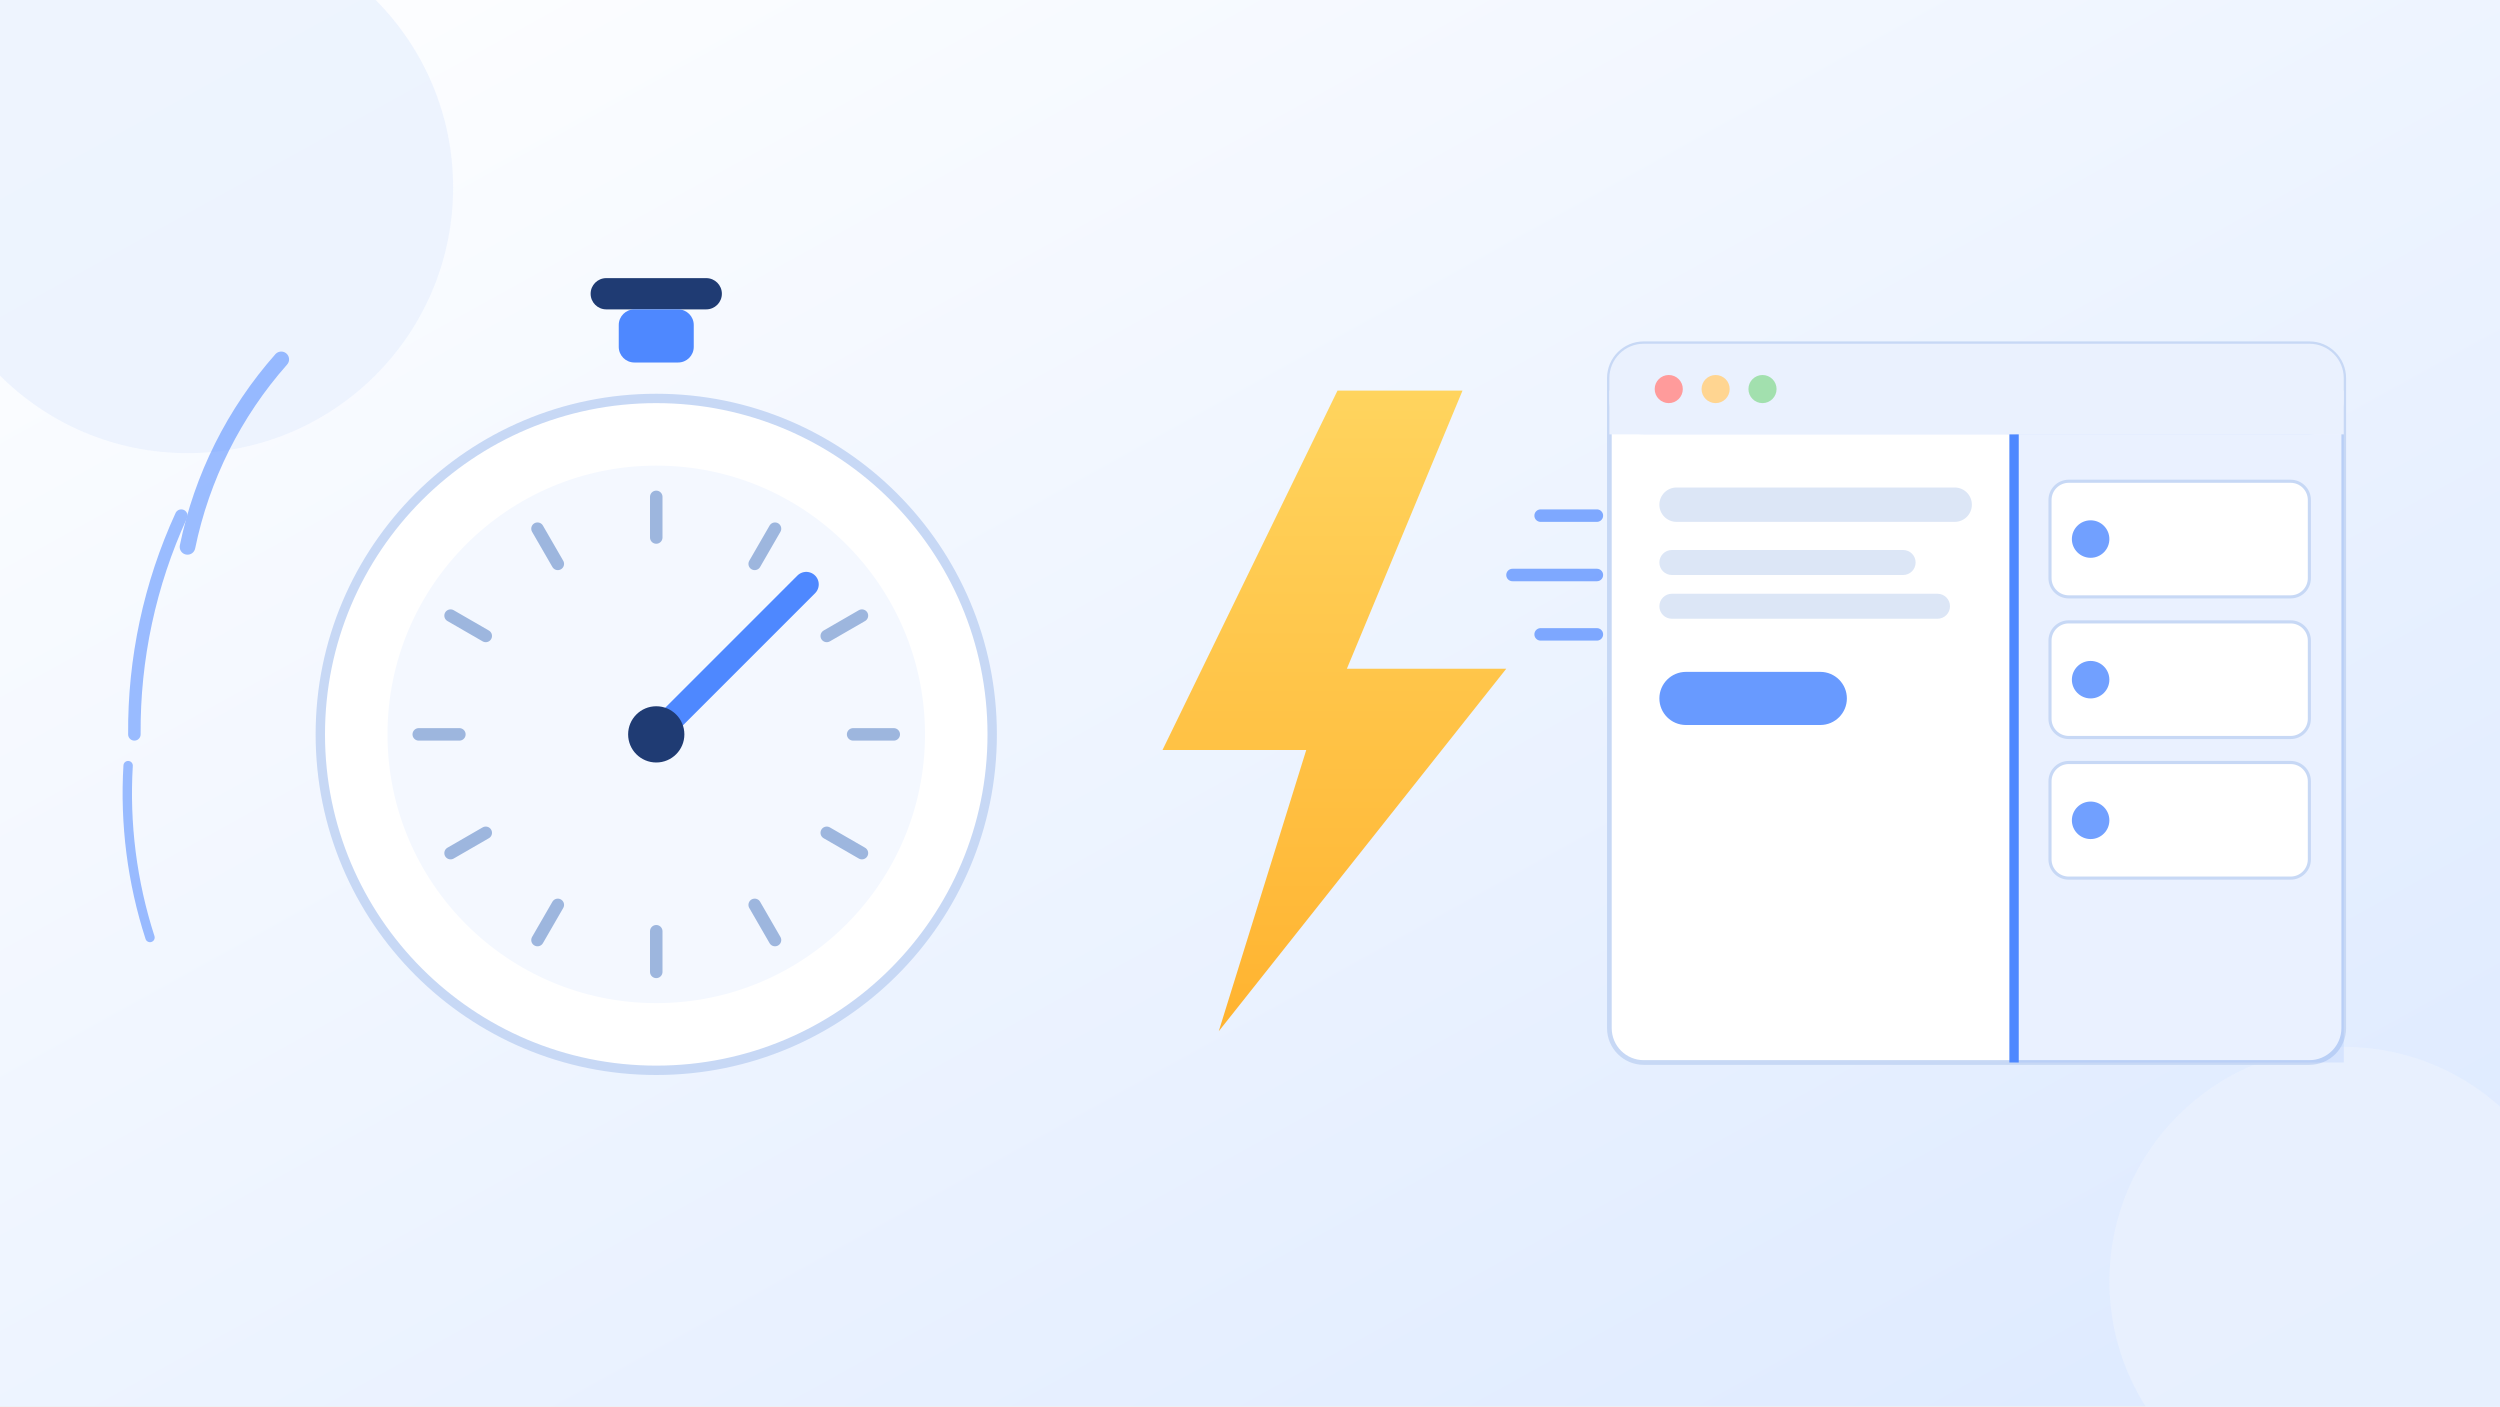
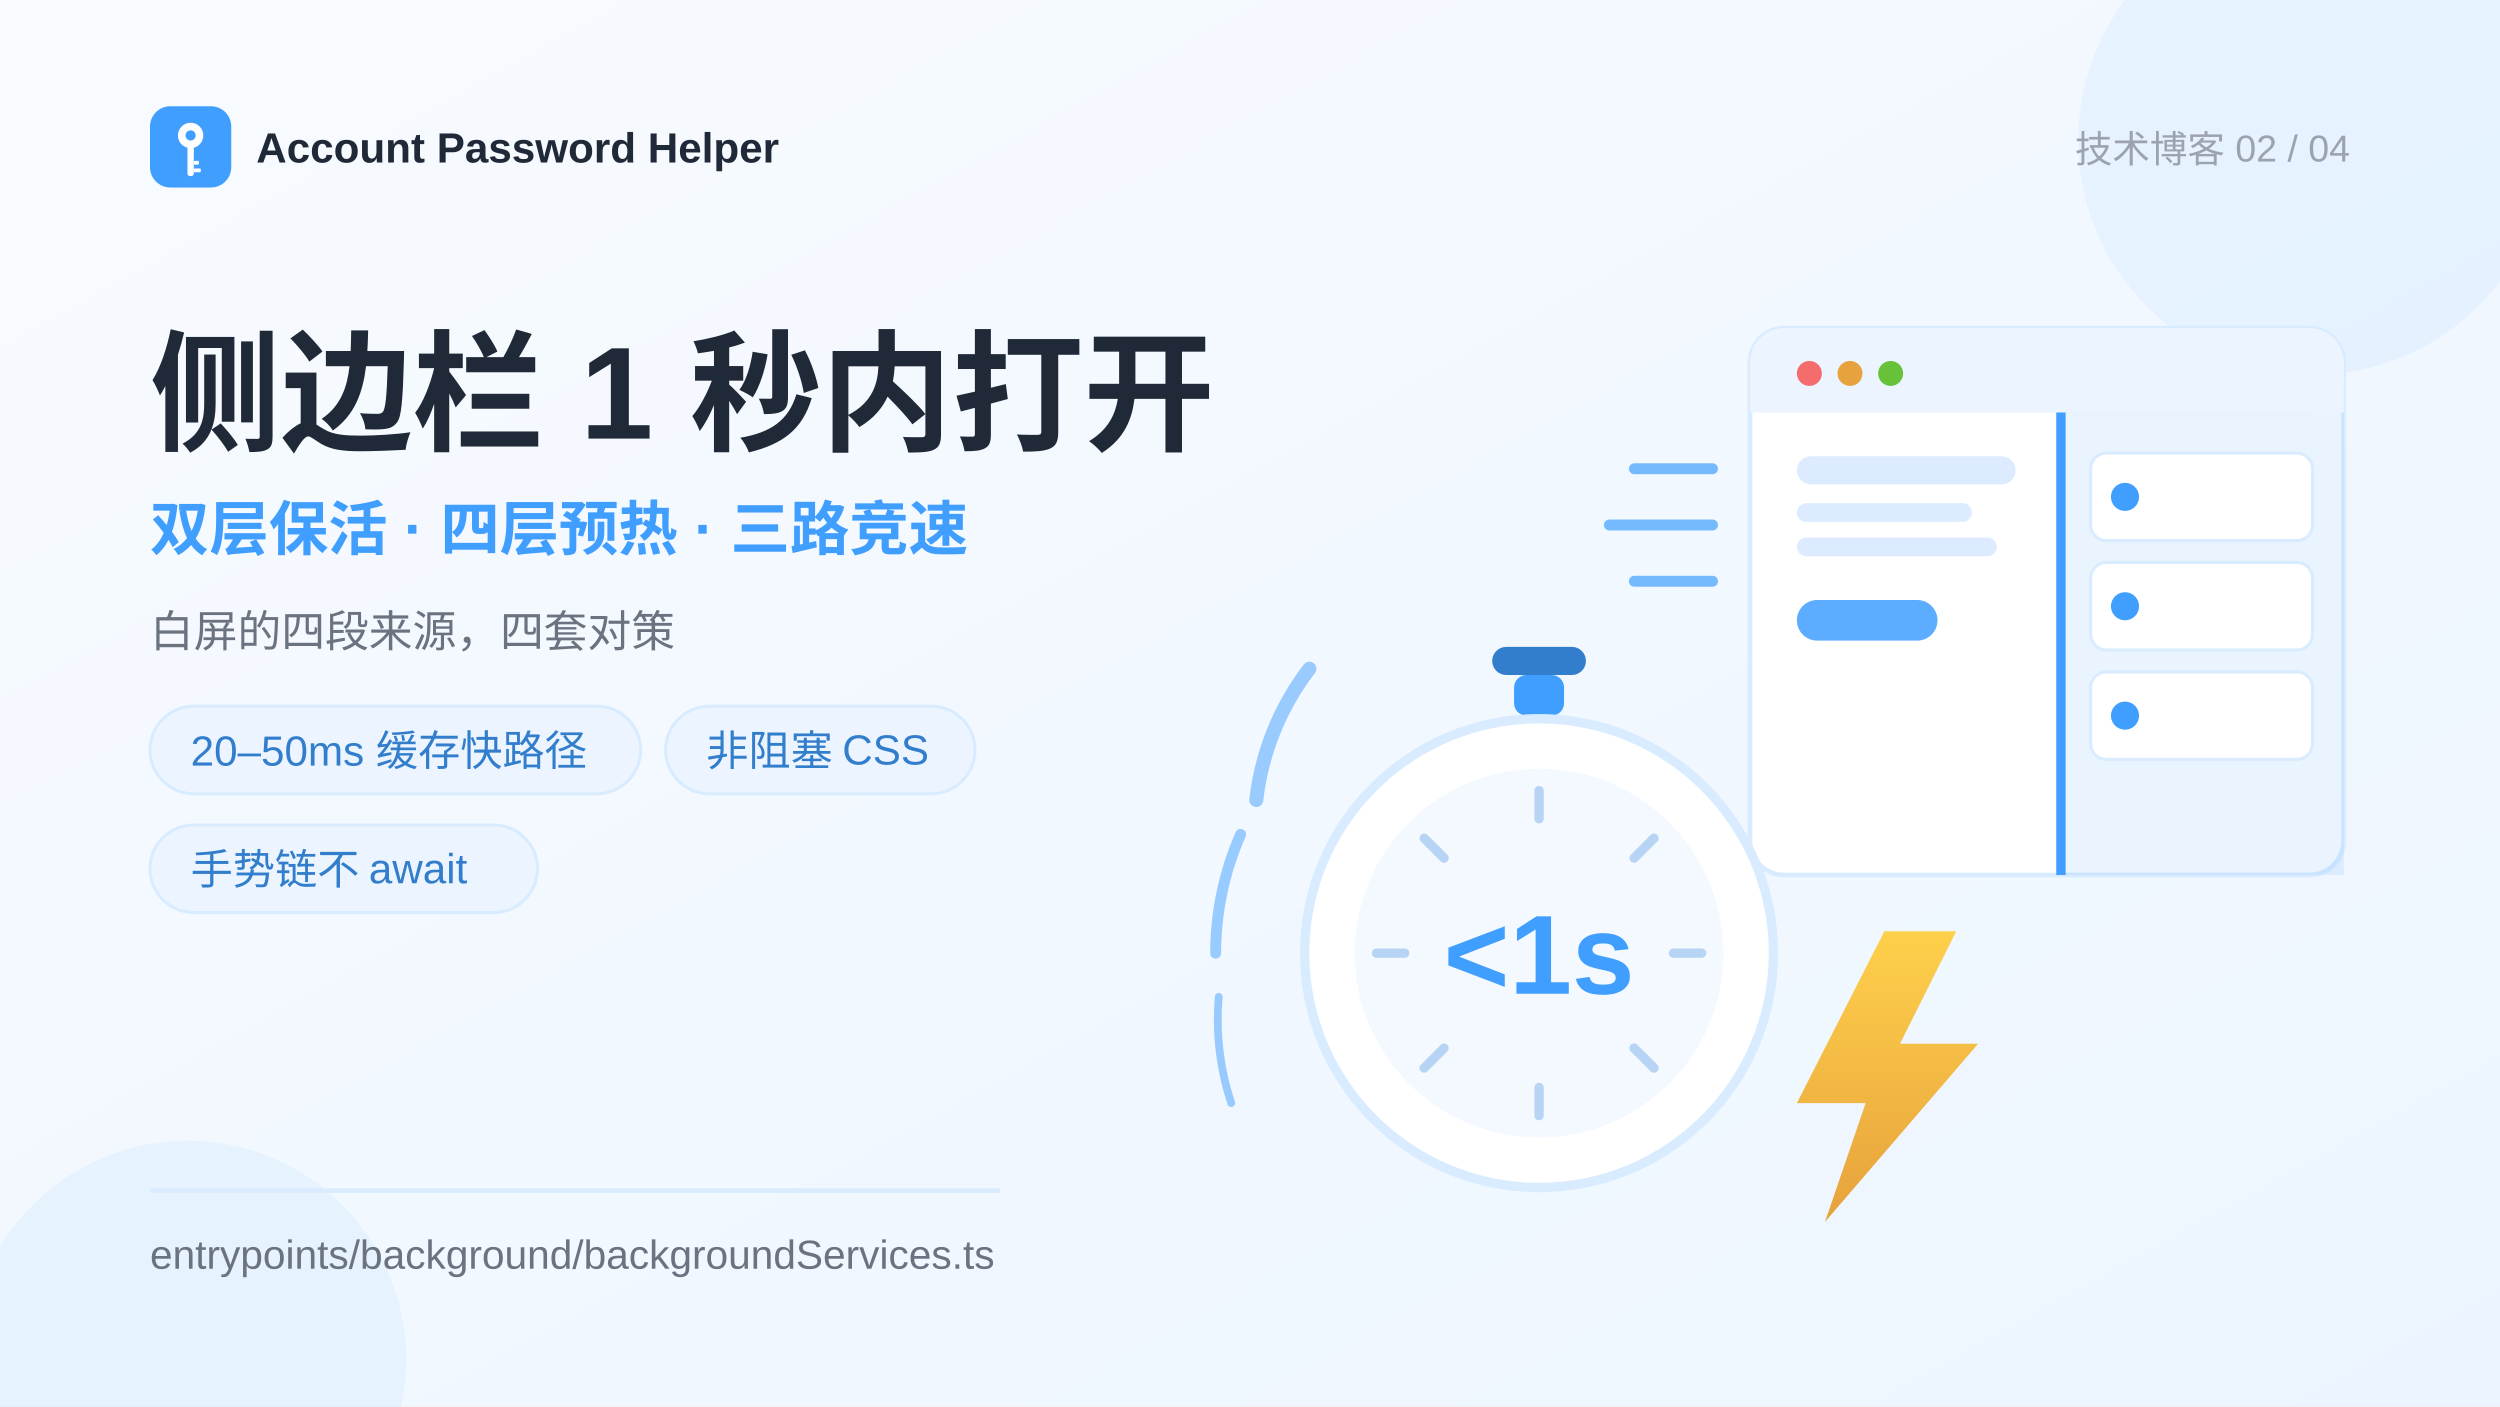
- <svg xmlns="http://www.w3.org/2000/svg" width="1600" height="900" viewBox="0 0 1600 900">
+ <svg xmlns="http://www.w3.org/2000/svg" width="1600" height="900" viewBox="0 0 1600 900" font-family="'PingFang SC','Hiragino Sans GB','Microsoft YaHei','Helvetica Neue',Arial,sans-serif">
  <defs>
    <linearGradient id="bg" x1="0" y1="0" x2="1" y2="1">
-       <stop offset="0" stop-color="#FFFFFF" />
-       <stop offset="1" stop-color="#DCE9FF" />
+       <stop offset="0" stop-color="#F8FBFF" />
+       <stop offset="1" stop-color="#ECF5FF" />
    </linearGradient>
    <linearGradient id="bolt" x1="0" y1="0" x2="0" y2="1">
-       <stop offset="0" stop-color="#FFD45E" />
-       <stop offset="1" stop-color="#FFB330" />
+       <stop offset="0" stop-color="#FFD04B" />
+       <stop offset="1" stop-color="#E6A23C" />
    </linearGradient>
  </defs>
  <rect width="1600" height="900" fill="url(#bg)" />
-   <circle cx="120" cy="120" r="170" fill="#EAF1FE" opacity="0.8" />
-   <circle cx="1500" cy="820" r="150" fill="#EAF1FE" opacity="0.8" />
-   <g transform="translate(420,470)">
-     <rect x="-42" y="-292" width="84" height="20" rx="10" fill="#1F3B73" />
-     <rect x="-24" y="-272" width="48" height="34" rx="10" fill="#4E88FF" />
-     <circle r="215" fill="#FFFFFF" stroke="#C7D8F5" stroke-width="6" />
-     <circle r="172" fill="#F4F8FF" />
-     <g stroke="#9DB6DE" stroke-width="8" stroke-linecap="round">
-       <line x1="0" y1="-152" x2="0" y2="-126" />
-       <line x1="0" y1="-152" x2="0" y2="-126" transform="rotate(30)" />
-       <line x1="0" y1="-152" x2="0" y2="-126" transform="rotate(60)" />
-       <line x1="0" y1="-152" x2="0" y2="-126" transform="rotate(90)" />
-       <line x1="0" y1="-152" x2="0" y2="-126" transform="rotate(120)" />
-       <line x1="0" y1="-152" x2="0" y2="-126" transform="rotate(150)" />
-       <line x1="0" y1="-152" x2="0" y2="-126" transform="rotate(180)" />
-       <line x1="0" y1="-152" x2="0" y2="-126" transform="rotate(210)" />
-       <line x1="0" y1="-152" x2="0" y2="-126" transform="rotate(240)" />
-       <line x1="0" y1="-152" x2="0" y2="-126" transform="rotate(270)" />
-       <line x1="0" y1="-152" x2="0" y2="-126" transform="rotate(300)" />
-       <line x1="0" y1="-152" x2="0" y2="-126" transform="rotate(330)" />
+   <circle cx="1480" cy="90" r="150" fill="#D9ECFF" opacity="0.5" />
+   <circle cx="120" cy="870" r="140" fill="#D9ECFF" opacity="0.45" />
+   <g>
+     <rect x="96" y="68" width="52" height="52" rx="13" fill="#409EFF" />
+     <g transform="translate(96,68) scale(0.40625)" fill="#FFFFFF">
+       <circle cx="64" cy="46" r="20" />
+       <circle cx="64" cy="46" r="8" fill="#409EFF" />
+       <rect x="59" y="62" width="10" height="48" rx="4" />
+       <rect x="69" y="86" width="8" height="6" rx="1.5" />
+       <rect x="69" y="98" width="11" height="6" rx="1.5" />
    </g>
-     <line x1="0" y1="0" x2="96" y2="-96" stroke="#4E88FF" stroke-width="16" stroke-linecap="round" />
-     <circle r="18" fill="#1F3B73" />
+     <text x="164" y="104" font-size="27" font-weight="600" fill="#1F2937">Account Password Helper</text>
+     <text x="1504" y="104" font-size="24" fill="#9CA3AF" text-anchor="end">技术博客 02 / 04</text>
  </g>
-   <g stroke="#4E88FF" fill="none" stroke-linecap="round" opacity="0.55">
-     <path d="M120 350 a260 260 0 0 1 60 -120" stroke-width="10" />
-     <path d="M86 470 a330 330 0 0 1 30 -140" stroke-width="8" />
-     <path d="M96 600 a300 300 0 0 1 -14 -110" stroke-width="6" />
+   <g>
+     <text x="96" y="282" font-size="84" font-weight="700" fill="#1F2937">侧边栏 1 秒内打开</text>
+     <text x="96" y="352" font-size="38" font-weight="600" fill="#409EFF">双层保活 · 四层预热 · 三路竞速</text>
+     <text x="96" y="414" font-size="28" fill="#6B7280">白屏的四段来源，四套对策</text>
  </g>
-   <path d="M856 250 L744 480 H836 L780 660 L964 428 H862 L936 250 Z" fill="url(#bolt)" />
+   <g font-size="27" font-weight="500">
+     <rect x="96" y="452" width="314" height="56" rx="28" fill="#ECF5FF" stroke="#D9ECFF" stroke-width="2" />
+     <text x="122" y="490" fill="#337ECC">20–50ms 缓存快路径</text>
+     <rect x="426" y="452" width="198" height="56" rx="28" fill="#ECF5FF" stroke="#D9ECFF" stroke-width="2" />
+     <text x="452" y="490" fill="#337ECC">非阻塞 CSS</text>
+     <rect x="96" y="528" width="248" height="56" rx="28" fill="#ECF5FF" stroke="#D9ECFF" stroke-width="2" />
+     <text x="122" y="566" fill="#337ECC">手势链不 await</text>
+   </g>
  <g>
-     <rect x="1030" y="220" width="470" height="460" rx="22" fill="#FFFFFF" stroke="#C7D8F5" stroke-width="3" />
-     <rect x="1030" y="220" width="470" height="58" rx="22" fill="#EAF1FE" />
-     <rect x="1030" y="250" width="470" height="28" fill="#EAF1FE" />
-     <circle cx="1068" cy="249" r="9" fill="#FF9B9B" />
-     <circle cx="1098" cy="249" r="9" fill="#FFD591" />
-     <circle cx="1128" cy="249" r="9" fill="#A2E0AE" />
-     <g fill="#DCE6F6">
-       <rect x="1062" y="312" width="200" height="22" rx="11" />
-       <rect x="1062" y="352" width="164" height="16" rx="8" />
-       <rect x="1062" y="380" width="186" height="16" rx="8" />
-       <rect x="1062" y="430" width="120" height="34" rx="17" fill="#4E88FF" opacity="0.85" />
+     <rect x="1120" y="210" width="380" height="350" rx="22" fill="#FFFFFF" stroke="#D9ECFF" stroke-width="3" />
+     <rect x="1120" y="210" width="380" height="54" rx="22" fill="#ECF5FF" />
+     <rect x="1120" y="240" width="380" height="24" fill="#ECF5FF" />
+     <circle cx="1158" cy="239" r="8" fill="#F56C6C" />
+     <circle cx="1184" cy="239" r="8" fill="#E6A23C" />
+     <circle cx="1210" cy="239" r="8" fill="#67C23A" />
+     <g fill="#DCEBFF">
+       <rect x="1150" y="292" width="140" height="18" rx="9" />
+       <rect x="1150" y="322" width="112" height="12" rx="6" />
+       <rect x="1150" y="344" width="128" height="12" rx="6" />
    </g>
-     <rect x="1290" y="278" width="210" height="402" fill="#4E88FF" opacity="0.12" />
-     <rect x="1286" y="278" width="6" height="402" fill="#4E88FF" />
-     <g fill="#FFFFFF" stroke="#C7D8F5" stroke-width="2">
-       <rect x="1312" y="308" width="166" height="74" rx="12" />
-       <rect x="1312" y="398" width="166" height="74" rx="12" />
-       <rect x="1312" y="488" width="166" height="74" rx="12" />
+     <rect x="1150" y="384" width="90" height="26" rx="13" fill="#409EFF" opacity="0.85" />
+     <rect x="1320" y="264" width="180" height="296" fill="#409EFF" opacity="0.12" />
+     <rect x="1316" y="264" width="6" height="296" fill="#409EFF" />
+     <g fill="#FFFFFF" stroke="#D9ECFF" stroke-width="2">
+       <rect x="1338" y="290" width="142" height="56" rx="10" />
+       <rect x="1338" y="360" width="142" height="56" rx="10" />
+       <rect x="1338" y="430" width="142" height="56" rx="10" />
    </g>
-     <g fill="#4E88FF" opacity="0.8">
-       <circle cx="1338" cy="345" r="12" />
-       <circle cx="1338" cy="435" r="12" />
-       <circle cx="1338" cy="525" r="12" />
+     <g fill="#409EFF">
+       <circle cx="1360" cy="318" r="9" />
+       <circle cx="1360" cy="388" r="9" />
+       <circle cx="1360" cy="458" r="9" />
    </g>
  </g>
-   <g stroke="#4E88FF" stroke-width="8" stroke-linecap="round" opacity="0.7">
-     <line x1="986" y1="330" x2="1022" y2="330" />
-     <line x1="968" y1="368" x2="1022" y2="368" />
-     <line x1="986" y1="406" x2="1022" y2="406" />
+   <g transform="translate(985,610)">
+     <rect x="-30" y="-196" width="60" height="18" rx="9" fill="#337ECC" />
+     <rect x="-16" y="-178" width="32" height="26" rx="8" fill="#409EFF" />
+     <circle r="150" fill="#FFFFFF" stroke="#D9ECFF" stroke-width="6" />
+     <circle r="118" fill="#F4F9FF" />
+     <g stroke="#B8D4F5" stroke-width="6" stroke-linecap="round">
+       <line x1="0" y1="-104" x2="0" y2="-86" />
+       <line x1="0" y1="-104" x2="0" y2="-86" transform="rotate(45)" />
+       <line x1="0" y1="-104" x2="0" y2="-86" transform="rotate(90)" />
+       <line x1="0" y1="-104" x2="0" y2="-86" transform="rotate(135)" />
+       <line x1="0" y1="-104" x2="0" y2="-86" transform="rotate(180)" />
+       <line x1="0" y1="-104" x2="0" y2="-86" transform="rotate(225)" />
+       <line x1="0" y1="-104" x2="0" y2="-86" transform="rotate(270)" />
+       <line x1="0" y1="-104" x2="0" y2="-86" transform="rotate(315)" />
+     </g>
+     <text y="26" font-size="72" font-weight="700" fill="#409EFF" text-anchor="middle">&lt;1s</text>
+   </g>
+   <g stroke="#409EFF" fill="none" stroke-linecap="round" opacity="0.5">
+     <path d="M804 512 a170 170 0 0 1 34 -84" stroke-width="9" />
+     <path d="M778 610 a190 190 0 0 1 16 -76" stroke-width="7" />
+     <path d="M788 706 a170 170 0 0 1 -8 -68" stroke-width="5" />
+   </g>
+   <path d="M1206 596 L1150 706 H1194 L1168 782 L1266 668 H1216 L1252 596 Z" fill="url(#bolt)" />
+   <g stroke="#409EFF" stroke-width="7" stroke-linecap="round" opacity="0.7">
+     <line x1="1046" y1="300" x2="1096" y2="300" />
+     <line x1="1030" y1="336" x2="1096" y2="336" />
+     <line x1="1046" y1="372" x2="1096" y2="372" />
+   </g>
+   <g>
+     <line x1="96" y1="762" x2="640" y2="762" stroke="#D9ECFF" stroke-width="3" />
+     <text x="96" y="812" font-size="26" fill="#6B7280">entrypoints/background/backgroundServices.ts</text>
  </g>
</svg>
